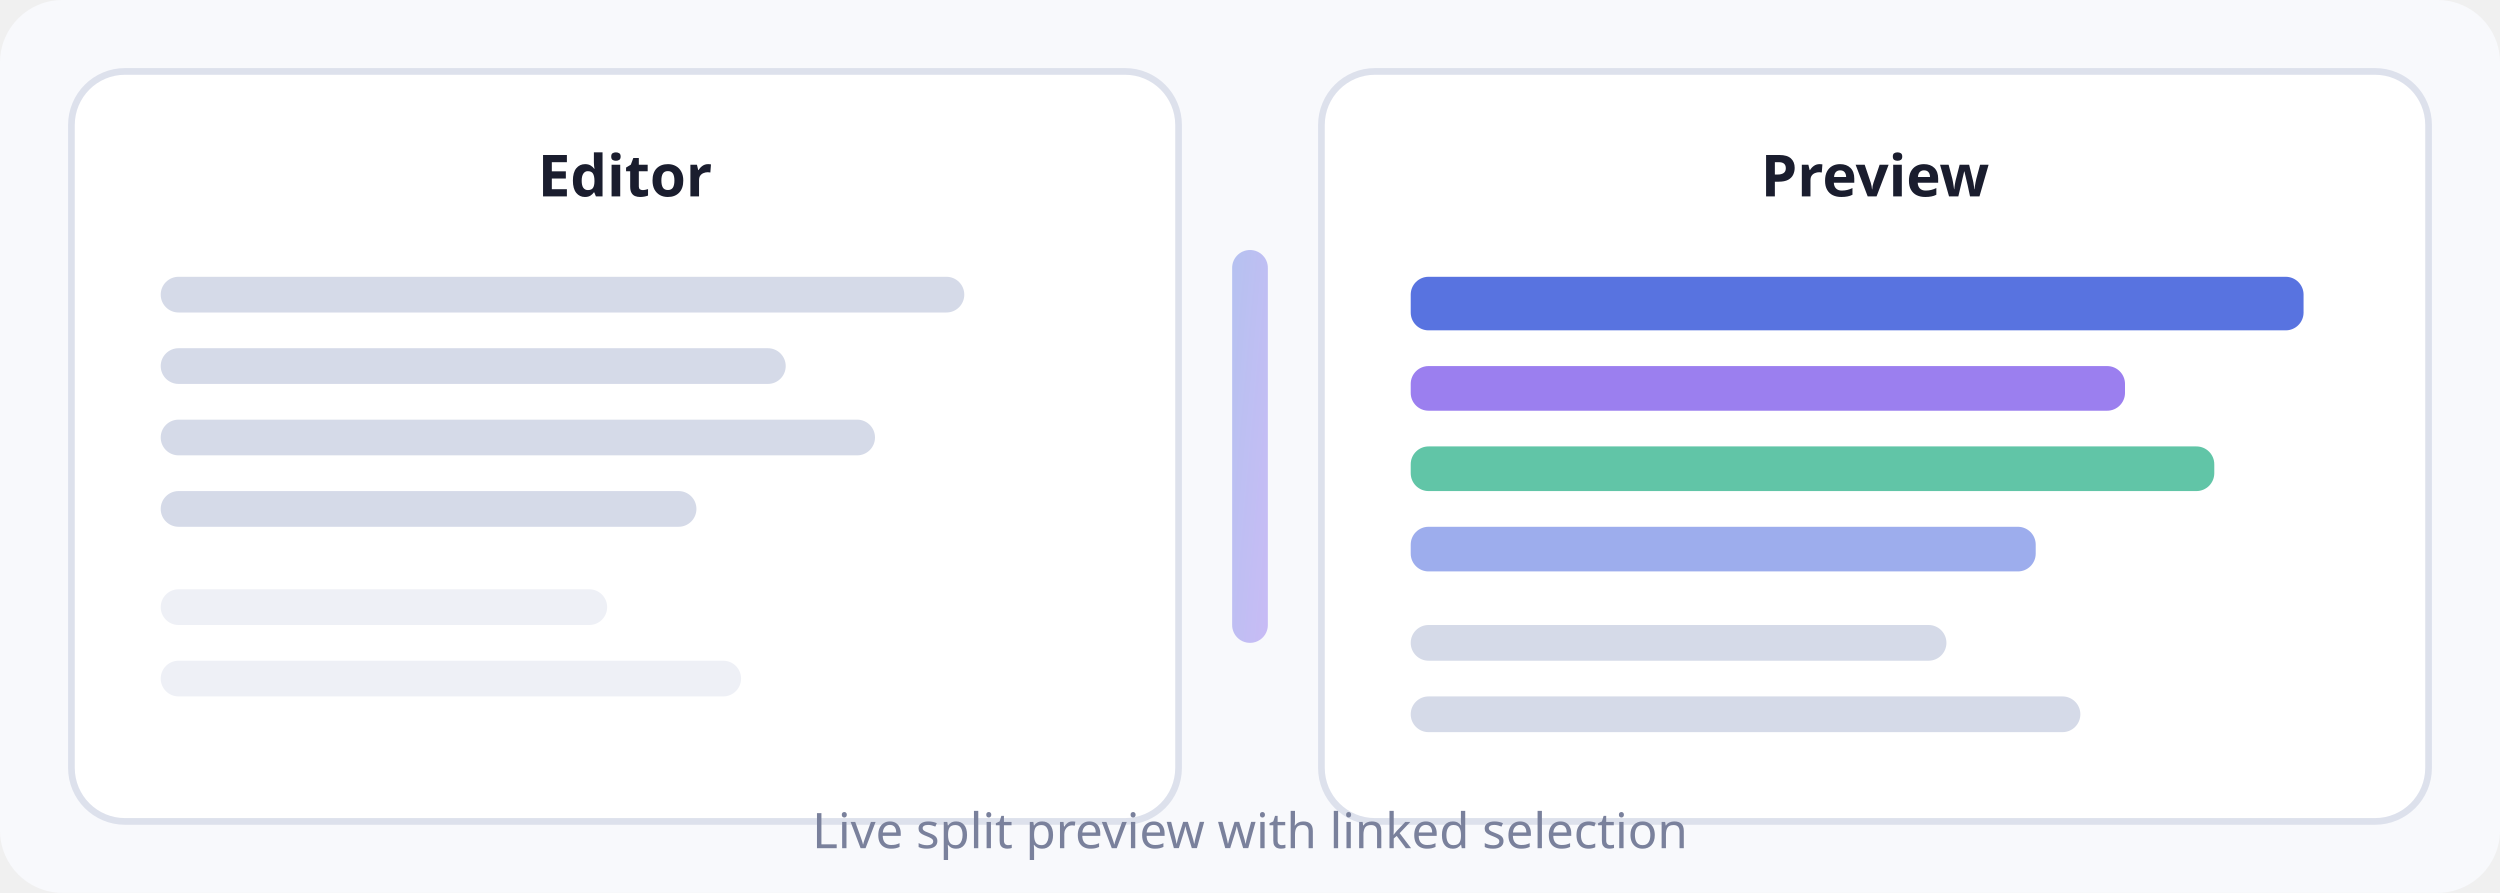
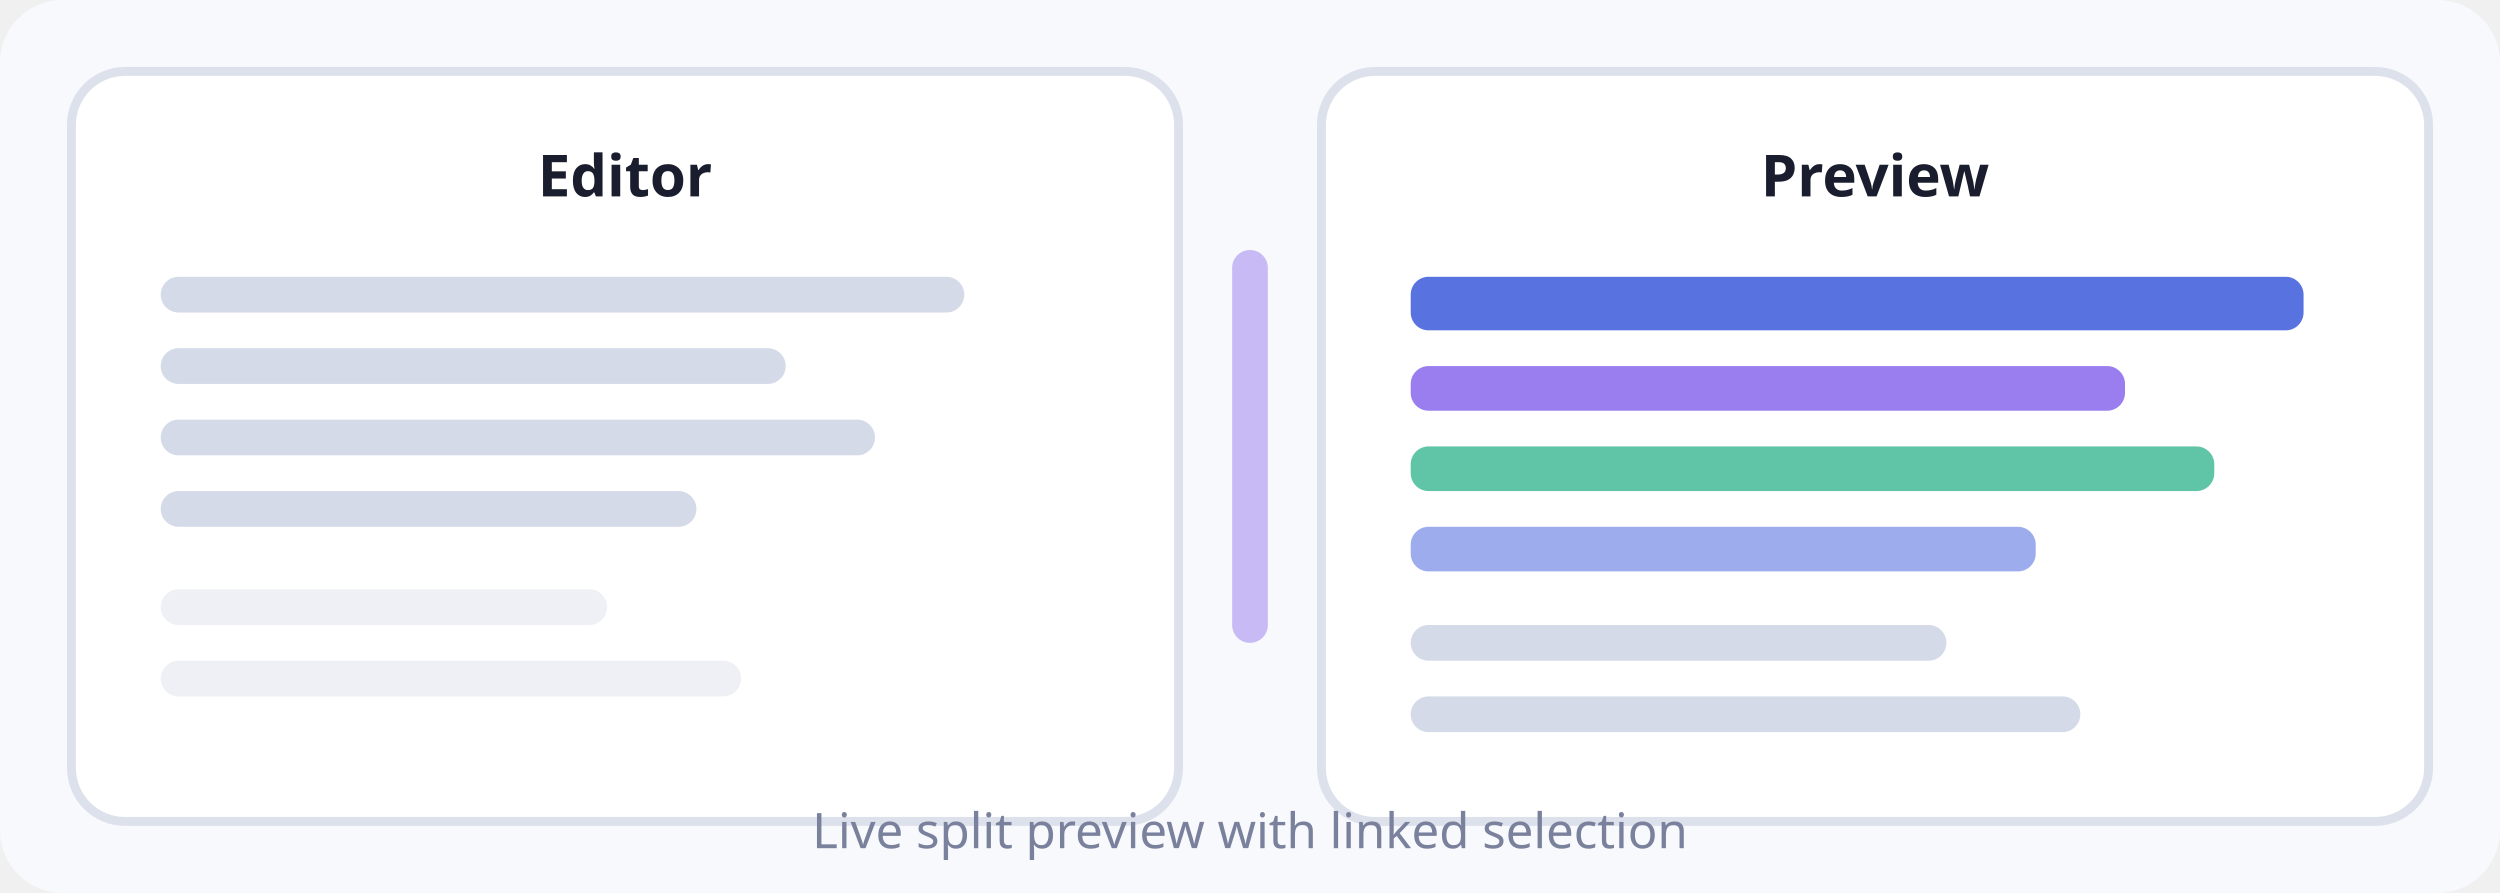
- <svg xmlns="http://www.w3.org/2000/svg" viewBox="0 0 560 200" role="img" aria-label="MDit split view">
-   <defs>
-     <linearGradient id="split-acc" x1="0%" y1="0%" x2="100%" y2="100%">
-       <stop offset="0%" stop-color="#3b5bdb" />
-       <stop offset="100%" stop-color="#7048e8" />
-     </linearGradient>
-   </defs>
+ <svg xmlns="http://www.w3.org/2000/svg" viewBox="0 0 560 200">
  <rect width="560" height="200" fill="#f8f9fc" rx="14" />
-   <rect x="16" y="16" width="248" height="168" rx="12" fill="#ffffff" stroke="#dde1ec" stroke-width="1.5" />
-   <rect x="296" y="16" width="248" height="168" rx="12" fill="#ffffff" stroke="#dde1ec" stroke-width="1.5" />
-   <rect x="276" y="56" width="8" height="88" rx="4" fill="url(#split-acc)" opacity="0.35" />
-   <text x="140" y="44" text-anchor="middle" font-family="Segoe UI, system-ui, sans-serif" font-size="13" font-weight="700" fill="#1a1d2e">Editor</text>
-   <text x="420" y="44" text-anchor="middle" font-family="Segoe UI, system-ui, sans-serif" font-size="13" font-weight="700" fill="#1a1d2e">Preview</text>
+   <rect x="16" y="16" width="248" height="168" rx="12" fill="#ffffff" stroke="#dde1ec" stroke-width="2" />
+   <rect x="296" y="16" width="248" height="168" rx="12" fill="#ffffff" stroke="#dde1ec" stroke-width="2" />
+   <rect x="276" y="56" width="8" height="88" rx="4" fill="#7048e8" fill-opacity="0.35" />
+   <text x="140" y="44" text-anchor="middle" font-family="sans-serif" font-size="13" font-weight="700" fill="#1a1d2e">Editor</text>
+   <text x="420" y="44" text-anchor="middle" font-family="sans-serif" font-size="13" font-weight="700" fill="#1a1d2e">Preview</text>
  <rect x="36" y="62" width="180" height="8" rx="4" fill="#d5dae8" />
  <rect x="36" y="78" width="140" height="8" rx="4" fill="#d5dae8" />
  <rect x="36" y="94" width="160" height="8" rx="4" fill="#d5dae8" />
  <rect x="36" y="110" width="120" height="8" rx="4" fill="#d5dae8" />
  <rect x="36" y="132" width="100" height="8" rx="4" fill="#eef0f6" />
  <rect x="36" y="148" width="130" height="8" rx="4" fill="#eef0f6" />
-   <rect x="316" y="62" width="200" height="12" rx="4" fill="#3b5bdb" opacity="0.85" />
-   <rect x="316" y="82" width="160" height="10" rx="4" fill="#7048e8" opacity="0.7" />
-   <rect x="316" y="100" width="180" height="10" rx="4" fill="#0ca678" opacity="0.65" />
-   <rect x="316" y="118" width="140" height="10" rx="4" fill="#3b5bdb" opacity="0.5" />
+   <rect x="316" y="62" width="200" height="12" rx="4" fill="#3b5bdb" fill-opacity="0.85" />
+   <rect x="316" y="82" width="160" height="10" rx="4" fill="#7048e8" fill-opacity="0.7" />
+   <rect x="316" y="100" width="180" height="10" rx="4" fill="#0ca678" fill-opacity="0.65" />
+   <rect x="316" y="118" width="140" height="10" rx="4" fill="#3b5bdb" fill-opacity="0.5" />
  <rect x="316" y="140" width="120" height="8" rx="4" fill="#d5dae8" />
  <rect x="316" y="156" width="150" height="8" rx="4" fill="#d5dae8" />
-   <text x="280" y="190" text-anchor="middle" font-family="Segoe UI, system-ui, sans-serif" font-size="11" fill="#7a819c">Live split preview with linked selection</text>
+   <text x="280" y="190" text-anchor="middle" font-family="sans-serif" font-size="11" fill="#7a819c">Live split preview with linked selection</text>
</svg>
